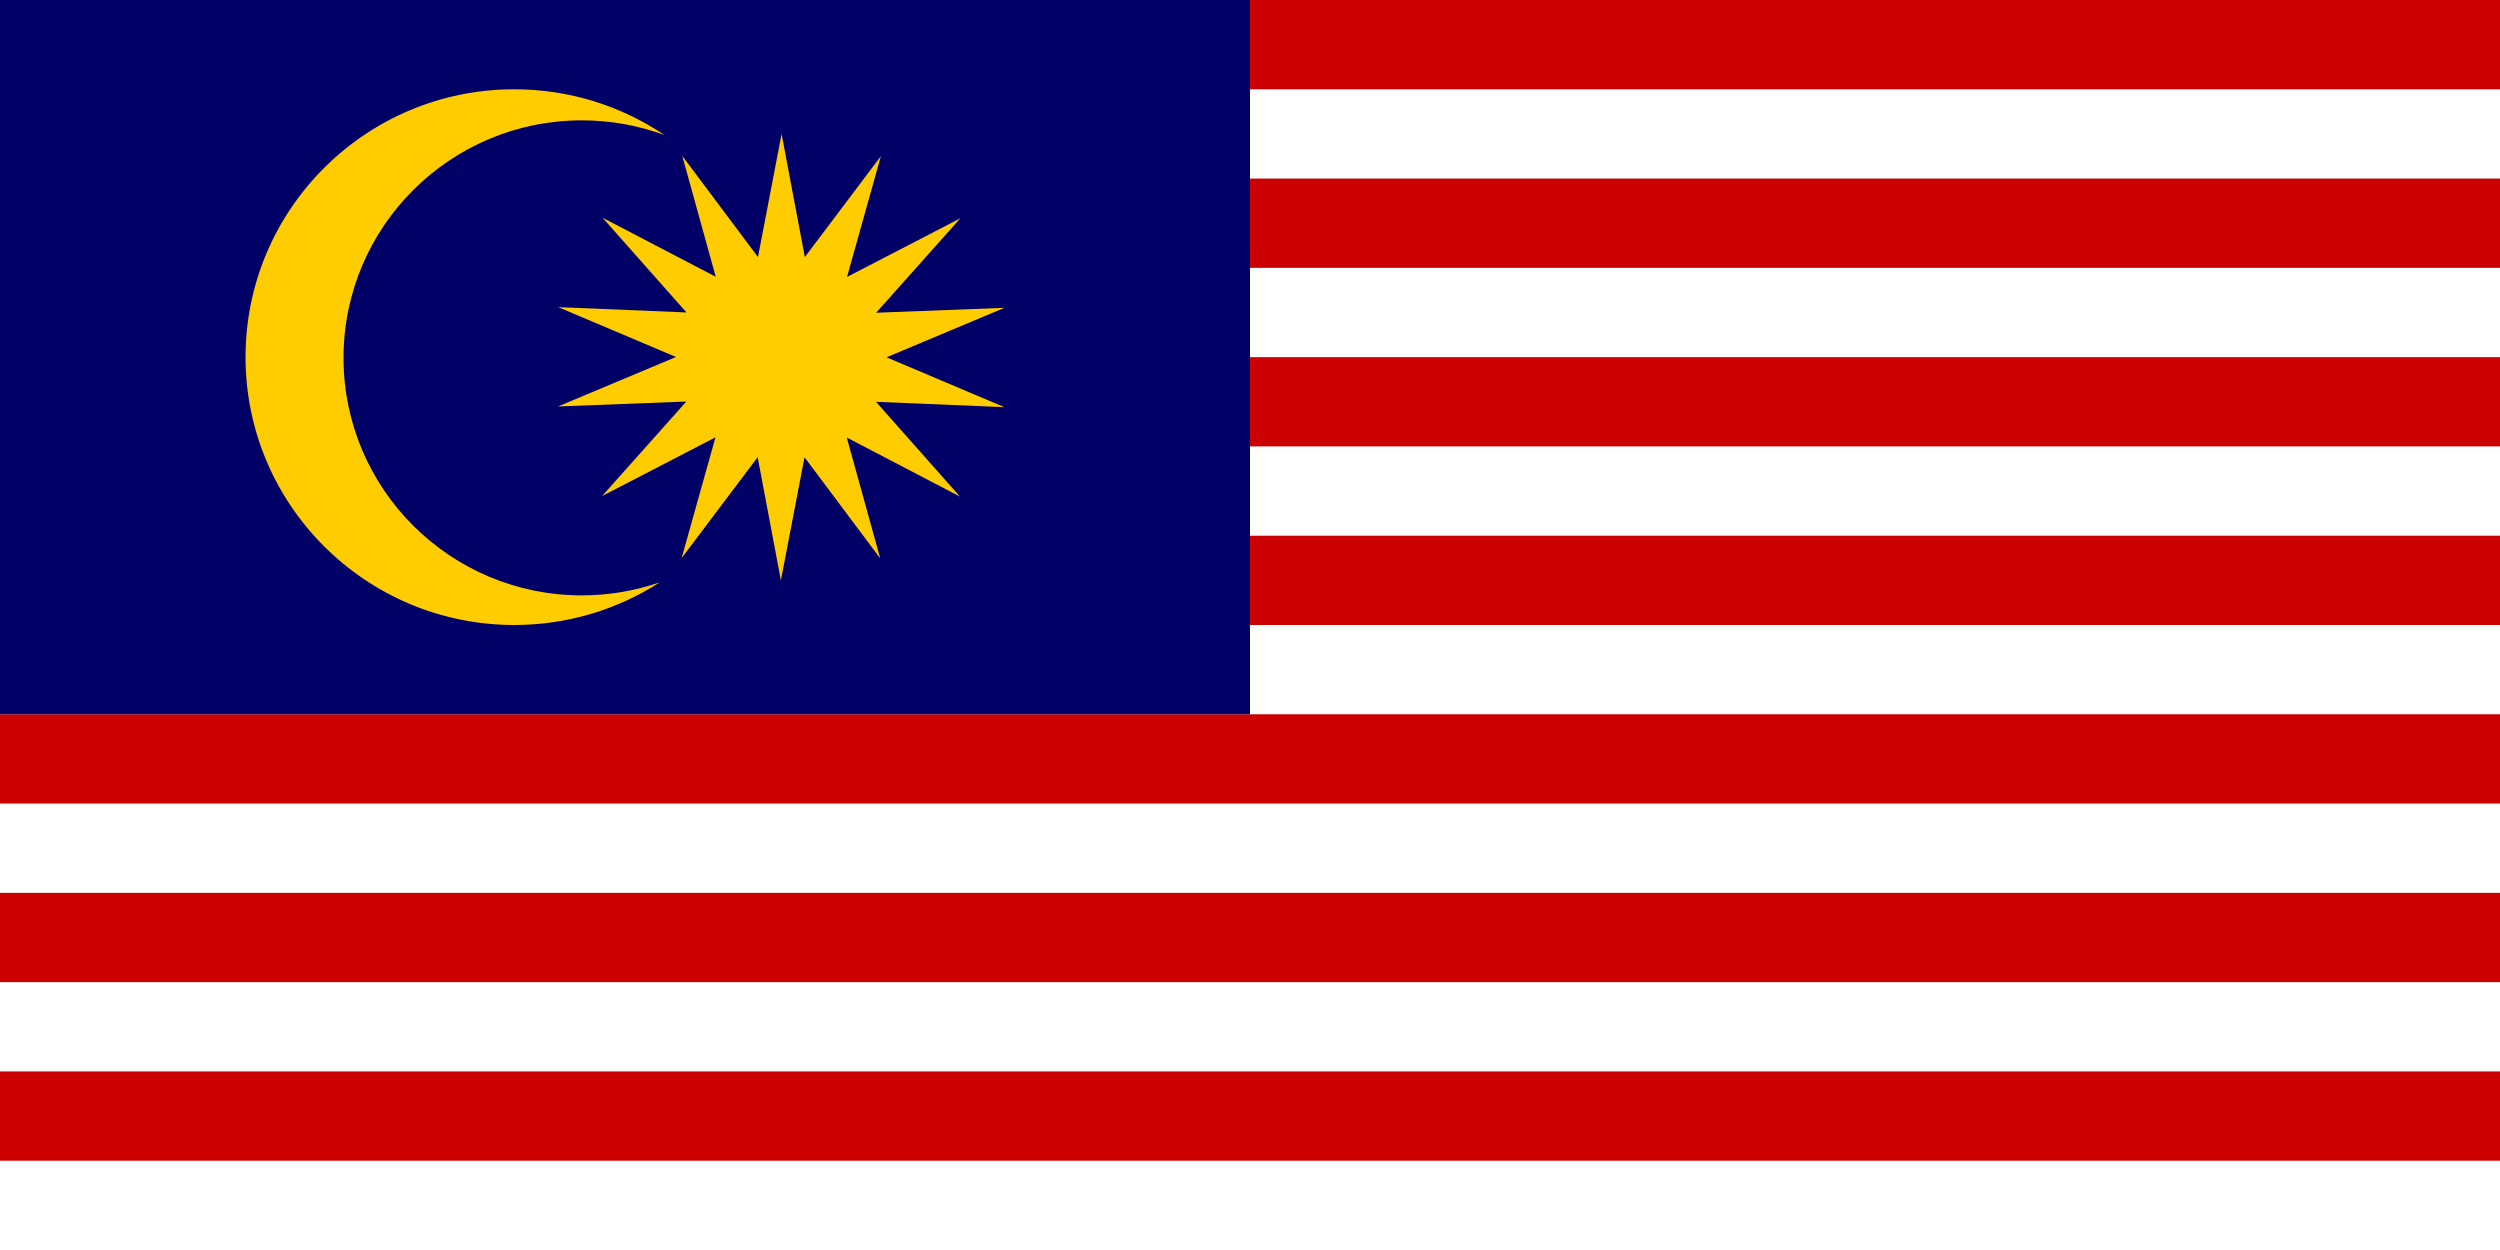
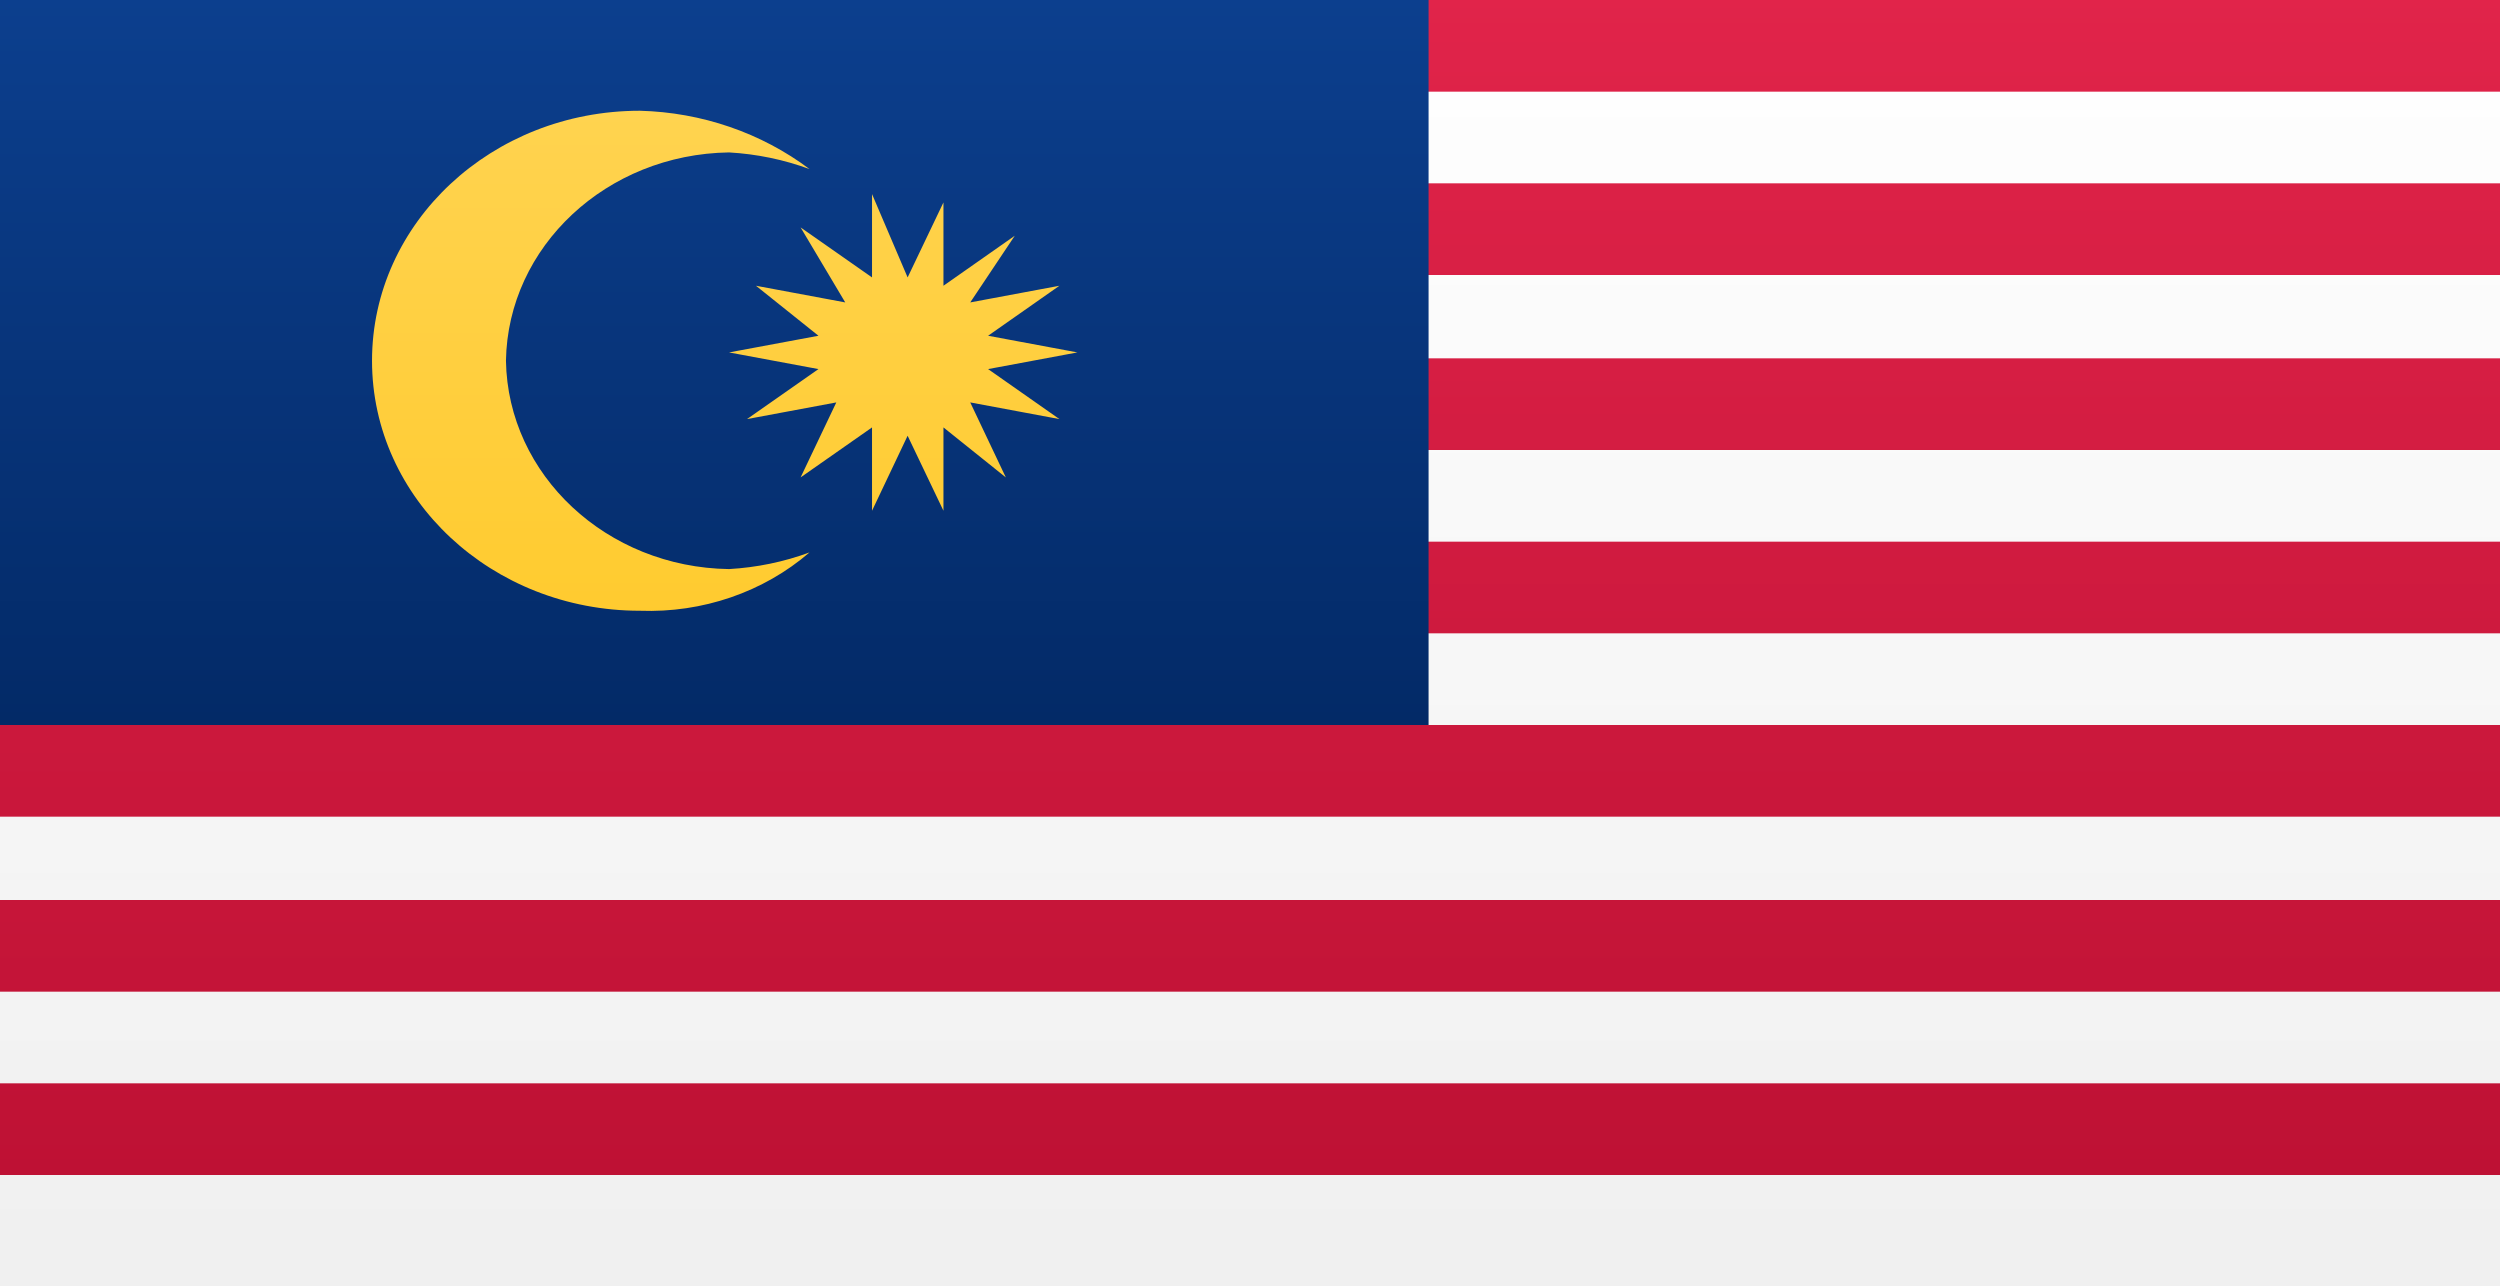
- <svg xmlns="http://www.w3.org/2000/svg" xmlns:xlink="http://www.w3.org/1999/xlink" viewBox="0 0 2800 1400">
-   <rect width="2800" height="1400" id="red" style="fill:#cc0001" />
-   <rect width="2800" height="100" y="1300" id="white" style="fill:#fff" />
-   <use transform="translate(0,-200)" id="use3035" xlink:href="#white" />
-   <use transform="translate(0,-400)" id="use3038" xlink:href="#white" />
-   <use transform="translate(0,-600)" id="use3062" xlink:href="#white" />
-   <use transform="translate(0,-800)" id="use3064" xlink:href="#white" />
-   <use transform="translate(0,-1000)" id="use3066" xlink:href="#white" />
-   <use transform="translate(0,-1200)" id="use3068" xlink:href="#white" />
-   <rect width="1400" height="800" id="blue" style="fill:#010066" />
-   <path d="M 576,100 C 409.854,100 275,234.406 275,400 C 275,565.594 409.854,700 576,700 C 636.027,700 691.955,682.436 738.927,652.217 C 711.574,661.656 682.217,666.819 651.656,666.819 C 504.329,666.819 384.759,547.647 384.759,400.809 C 384.759,253.972 504.329,134.799 651.656,134.799 C 684.214,134.799 715.402,140.614 744.258,151.267 C 696.217,118.91 638.305,100 576,100 z" id="path4945" style="fill:#fc0" />
-   <path d="M 914.286,471.429 L 814.748,418.178 L 844.178,527.161 L 777.603,435.996 L 756.832,546.955 L 736.405,435.932 L 669.548,526.891 L 699.314,418 L 599.613,470.943 L 673.678,385.751 L 560.879,390.192 L 664.572,345.572 L 561.017,300.631 L 673.801,305.421 L 600,220 L 699.538,273.251 L 670.107,164.268 L 736.683,255.433 L 757.453,144.473 L 777.881,255.496 L 844.738,164.537 L 814.971,273.429 L 914.673,220.485 L 840.608,305.678 L 953.407,301.237 L 849.714,345.857 L 953.269,390.797 L 840.484,386.008 z" transform="matrix(1.273792,0,0,1.242293,-89.4427,-29.47838)" id="path4959" style="fill:#fc0" />
+ <svg xmlns="http://www.w3.org/2000/svg" xmlns:ns1="https://boxy-svg.com" viewBox="0 0 2800 1440">
+   <defs>
+     <linearGradient id="linear-gradient" x1="-561.4" y1="51.73" x2="-561.4" y2="52.73" gradientTransform="translate(11800 -776) scale(21 15)" gradientUnits="userSpaceOnUse">
+       <stop offset="0" stop-color="#fff" />
+       <stop offset="1" stop-color="#f0f0f0" />
+     </linearGradient>
+     <linearGradient id="linear-gradient-2" x1="-561.4" y1="51.73" x2="-561.4" y2="52.67" gradientTransform="translate(11800 -776) scale(21 15)" gradientUnits="userSpaceOnUse">
+       <stop offset="0" stop-color="#e1244a" />
+       <stop offset="1" stop-color="#be1134" />
+     </linearGradient>
+     <linearGradient id="linear-gradient-3" x1="-540.33" y1="97" x2="-540.33" y2="98.08" gradientTransform="translate(6490 -776) scale(12 8)" gradientUnits="userSpaceOnUse">
+       <stop offset="0" stop-color="#0c3f8e" />
+       <stop offset="1" stop-color="#032a67" />
+     </linearGradient>
+     <linearGradient id="linear-gradient-4" x1="-515.29" y1="129.39" x2="-515.29" y2="130.39" gradientTransform="matrix(5.961712, 0, 0, 6, 3078.042, -774.9707)" gradientUnits="userSpaceOnUse">
+       <stop offset="0" stop-color="#ffd34f" />
+       <stop offset="1" stop-color="#ffcb2f" />
+     </linearGradient>
+   </defs>
+   <g id="Symbols" transform="matrix(133.3333, 0, 0, 93.33334, 0, 0)" style="" ns1:origin="1 1">
+     <g id="MY">
+       <rect id="FlagBackground" width="21" height="15" fill="url(#linear-gradient)" />
+       <path id="Rectangle-537" d="M10,0H21V1.1H10Zm0,2.2H21V3.3H10Zm0,2.1H21V5.4H10Zm0,2.2H21V7.6H10ZM0,8.7H21V9.8H0Zm0,2.1H21v1.1H0ZM0,13H21v1.1H0Z" fill-rule="evenodd" fill="url(#linear-gradient-2)" />
+       <rect id="Rectangle-1568" width="12" height="8.7" fill="url(#linear-gradient-3)" />
+       <path id="Oval-12" d="M 6.8 2.029 C 6.584 1.915 6.356 1.848 6.124 1.829 C 5.096 1.85 4.266 2.957 4.25 4.329 C 4.266 5.701 5.096 6.808 6.124 6.829 C 6.356 6.81 6.584 6.743 6.8 6.629 C 6.413 7.106 5.9 7.357 5.375 7.329 C 4.132 7.329 3.125 5.986 3.125 4.329 C 3.125 2.672 4.132 1.329 5.375 1.329 C 5.894 1.348 6.395 1.594 6.8 2.029 Z M 7.624 3.329 L 7.925 2.429 L 7.925 3.429 L 8.524 2.829 L 8.15 3.629 L 8.899 3.429 L 8.3 4.029 L 9.05 4.229 L 8.3 4.429 L 8.899 5.029 L 8.15 4.829 L 8.449 5.729 L 7.925 5.129 L 7.925 6.129 L 7.624 5.229 L 7.325 6.129 L 7.325 5.129 L 6.725 5.729 L 7.025 4.829 L 6.275 5.029 L 6.875 4.429 L 6.124 4.229 L 6.875 4.029 L 6.35 3.429 L 7.1 3.629 L 6.725 2.729 L 7.325 3.329 L 7.325 2.329 Z" fill-rule="evenodd" fill="url(#linear-gradient-4)" style="" />
+     </g>
+   </g>
</svg>
